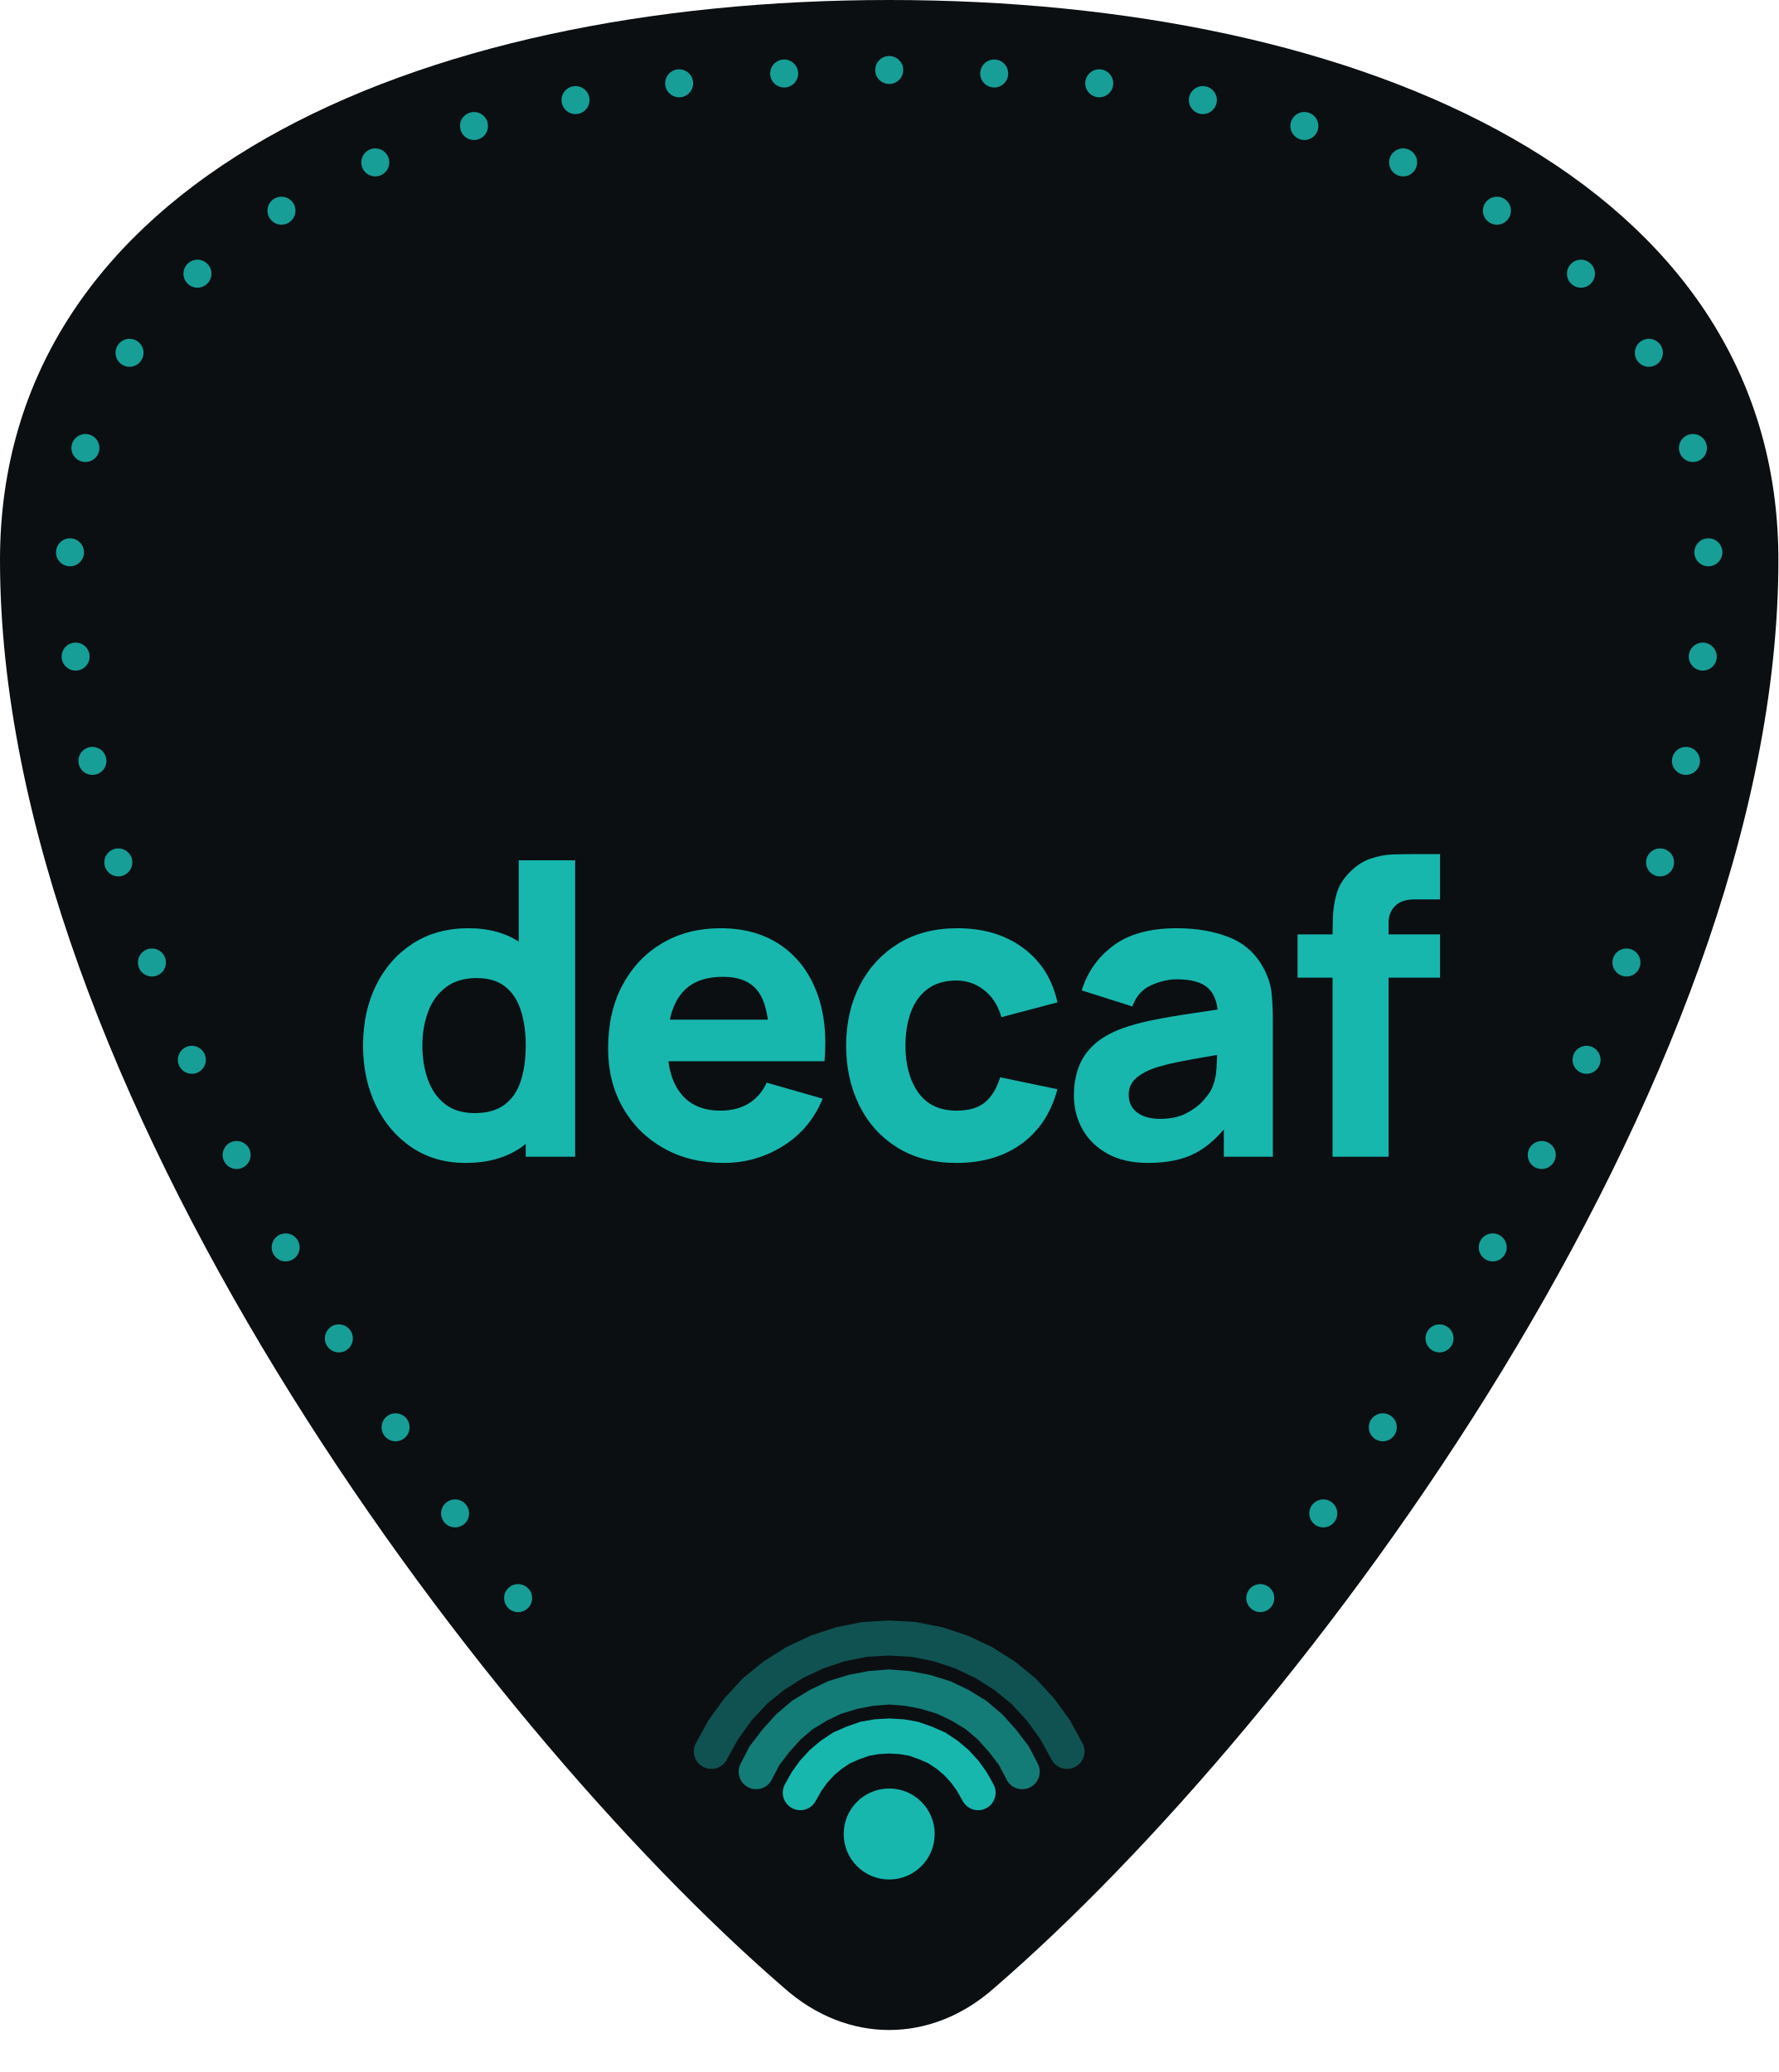
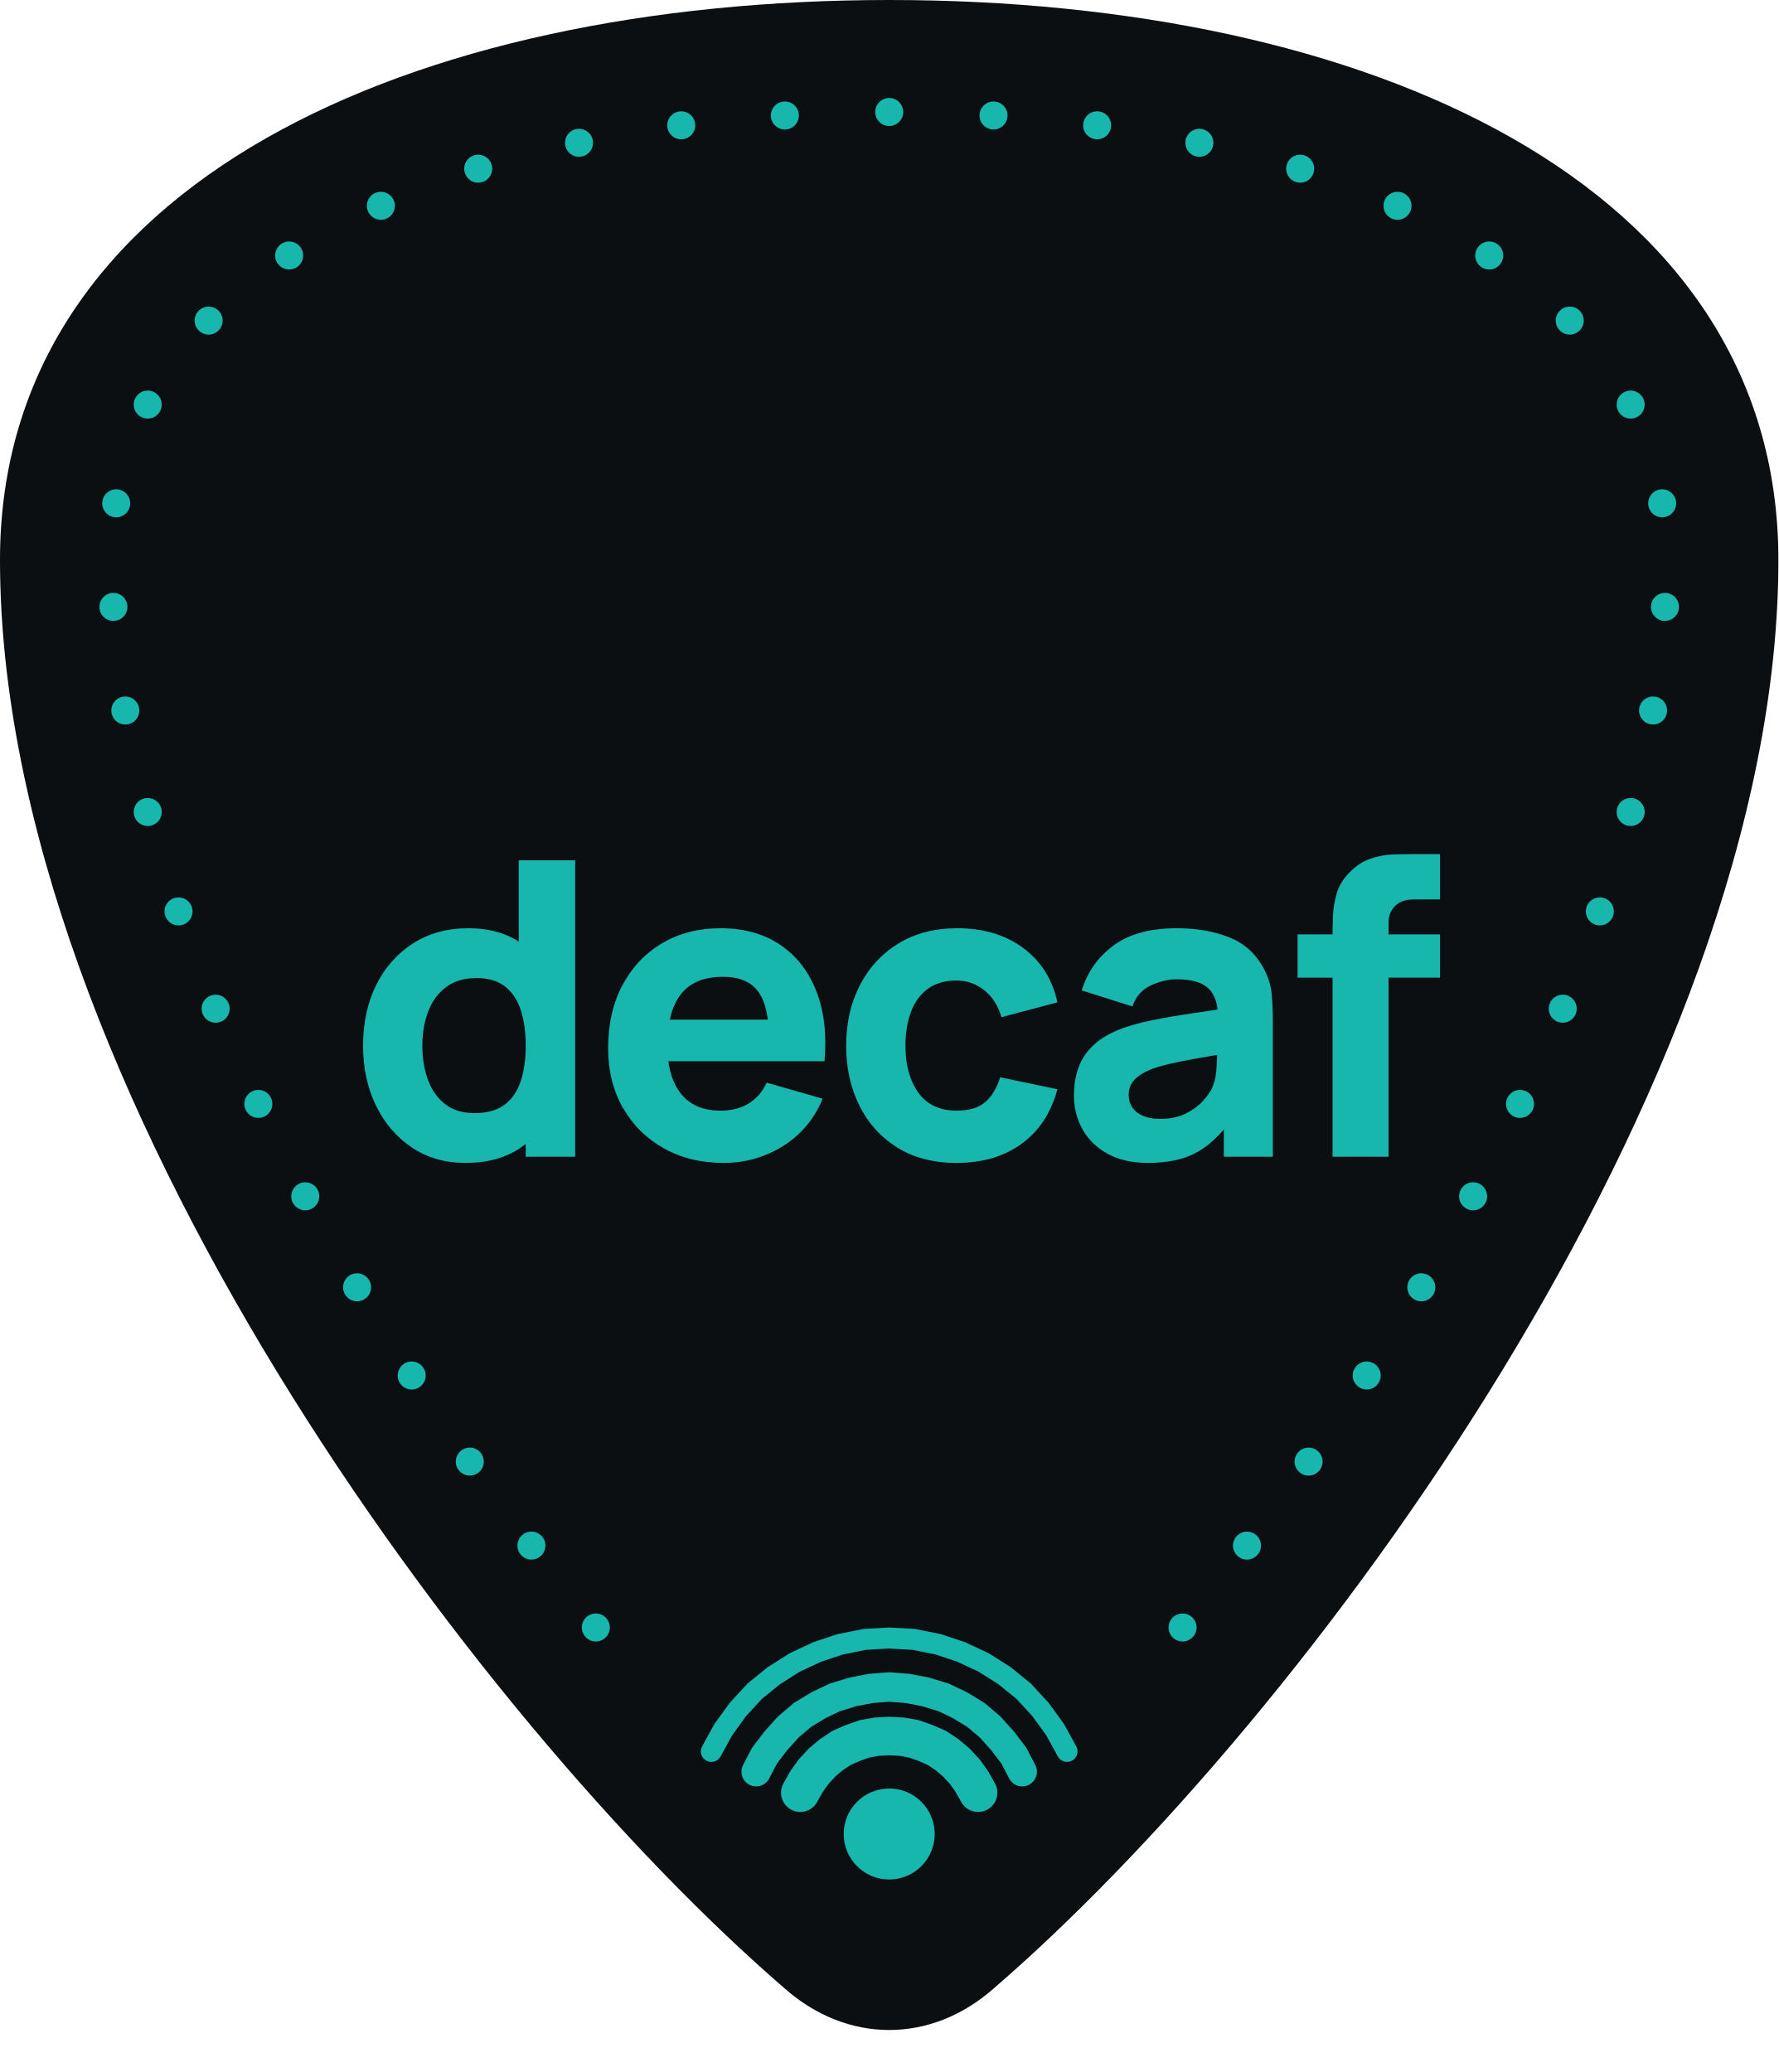
<svg xmlns="http://www.w3.org/2000/svg" viewBox="0 0 25.4 29.6" width="25.4mm" height="29.6mm">
  <defs>
    <clipPath id="pk">
      <path d="M 12.7 0.0 C 19.5 0.0 25.4 2.6 25.4 8.0 C 25.4 15.5 18.6 24.6 14.2 28.4 C 13.3 29.2 12.1 29.2 11.2 28.4 C 6.8 24.6 0.0 15.5 0.0 8.0 C 0.0 2.6 5.9 0.0 12.7 0.0 Z" />
    </clipPath>
  </defs>
  <path d="M 12.7 0.0 C 19.5 0.0 25.4 2.6 25.4 8.0 C 25.4 15.5 18.6 24.6 14.2 28.4 C 13.3 29.2 12.1 29.2 11.2 28.4 C 6.8 24.6 0.0 15.5 0.0 8.0 C 0.0 2.6 5.9 0.0 12.7 0.0 Z" fill="#0B0F12" />
  <g clip-path="url(#pk)">
-     <circle cx="12.70" cy="1.00" r="0.2" fill="#17B7AE" opacity="0.85" />
-     <circle cx="14.20" cy="1.05" r="0.2" fill="#17B7AE" opacity="0.85" />
-     <circle cx="15.70" cy="1.19" r="0.2" fill="#17B7AE" opacity="0.85" />
-     <circle cx="17.18" cy="1.43" r="0.2" fill="#17B7AE" opacity="0.85" />
-     <circle cx="18.63" cy="1.80" r="0.2" fill="#17B7AE" opacity="0.85" />
-     <circle cx="20.04" cy="2.32" r="0.2" fill="#17B7AE" opacity="0.85" />
-     <circle cx="21.38" cy="3.01" r="0.2" fill="#17B7AE" opacity="0.85" />
-     <circle cx="22.58" cy="3.91" r="0.2" fill="#17B7AE" opacity="0.85" />
-     <circle cx="23.55" cy="5.04" r="0.2" fill="#17B7AE" opacity="0.85" />
-     <circle cx="24.18" cy="6.40" r="0.2" fill="#17B7AE" opacity="0.85" />
-     <circle cx="24.40" cy="7.89" r="0.2" fill="#17B7AE" opacity="0.85" />
-     <circle cx="24.32" cy="9.38" r="0.2" fill="#17B7AE" opacity="0.85" />
-     <circle cx="24.08" cy="10.87" r="0.2" fill="#17B7AE" opacity="0.85" />
-     <circle cx="23.71" cy="12.32" r="0.2" fill="#17B7AE" opacity="0.85" />
-     <circle cx="23.23" cy="13.75" r="0.2" fill="#17B7AE" opacity="0.85" />
-     <circle cx="22.66" cy="15.14" r="0.2" fill="#17B7AE" opacity="0.85" />
-     <circle cx="22.02" cy="16.50" r="0.2" fill="#17B7AE" opacity="0.85" />
-     <circle cx="21.32" cy="17.82" r="0.2" fill="#17B7AE" opacity="0.85" />
-     <circle cx="20.56" cy="19.12" r="0.2" fill="#17B7AE" opacity="0.85" />
-     <circle cx="19.75" cy="20.39" r="0.2" fill="#17B7AE" opacity="0.85" />
-     <circle cx="18.90" cy="21.62" r="0.2" fill="#17B7AE" opacity="0.85" />
-     <circle cx="18.00" cy="22.83" r="0.2" fill="#17B7AE" opacity="0.85" />
-     <circle cx="7.40" cy="22.83" r="0.2" fill="#17B7AE" opacity="0.85" />
-     <circle cx="6.50" cy="21.62" r="0.2" fill="#17B7AE" opacity="0.85" />
-     <circle cx="5.65" cy="20.39" r="0.2" fill="#17B7AE" opacity="0.85" />
-     <circle cx="4.84" cy="19.12" r="0.2" fill="#17B7AE" opacity="0.85" />
-     <circle cx="4.08" cy="17.82" r="0.2" fill="#17B7AE" opacity="0.85" />
-     <circle cx="3.38" cy="16.50" r="0.2" fill="#17B7AE" opacity="0.85" />
-     <circle cx="2.74" cy="15.14" r="0.2" fill="#17B7AE" opacity="0.85" />
-     <circle cx="2.17" cy="13.75" r="0.2" fill="#17B7AE" opacity="0.85" />
-     <circle cx="1.69" cy="12.32" r="0.2" fill="#17B7AE" opacity="0.85" />
-     <circle cx="1.32" cy="10.87" r="0.2" fill="#17B7AE" opacity="0.85" />
-     <circle cx="1.08" cy="9.38" r="0.2" fill="#17B7AE" opacity="0.85" />
-     <circle cx="1.00" cy="7.89" r="0.2" fill="#17B7AE" opacity="0.85" />
-     <circle cx="1.22" cy="6.40" r="0.2" fill="#17B7AE" opacity="0.85" />
-     <circle cx="1.85" cy="5.04" r="0.2" fill="#17B7AE" opacity="0.85" />
-     <circle cx="2.82" cy="3.91" r="0.2" fill="#17B7AE" opacity="0.85" />
-     <circle cx="4.02" cy="3.01" r="0.2" fill="#17B7AE" opacity="0.85" />
-     <circle cx="5.36" cy="2.32" r="0.2" fill="#17B7AE" opacity="0.85" />
-     <circle cx="6.77" cy="1.80" r="0.2" fill="#17B7AE" opacity="0.85" />
-     <circle cx="8.22" cy="1.43" r="0.2" fill="#17B7AE" opacity="0.85" />
-     <circle cx="9.70" cy="1.19" r="0.2" fill="#17B7AE" opacity="0.85" />
-     <circle cx="11.20" cy="1.05" r="0.2" fill="#17B7AE" opacity="0.85" />
-     <path d="M11.43 25.61 L11.52 25.45 L11.62 25.31 L11.74 25.18 L11.87 25.07 L12.02 24.97 L12.18 24.90 L12.35 24.84 L12.52 24.81 L12.70 24.80 L12.88 24.81 L13.05 24.84 L13.22 24.90 L13.38 24.97 L13.53 25.07 L13.66 25.18 L13.78 25.31 L13.88 25.45 L13.97 25.61" fill="none" stroke="#17B7AE" stroke-width="0.5" stroke-linecap="round" opacity="1.0" />
-     <path d="M10.80 25.31 L10.92 25.08 L11.08 24.87 L11.26 24.67 L11.46 24.50 L11.69 24.36 L11.92 24.25 L12.18 24.17 L12.44 24.12 L12.70 24.10 L12.96 24.12 L13.22 24.17 L13.48 24.25 L13.71 24.36 L13.94 24.50 L14.14 24.67 L14.32 24.87 L14.48 25.08 L14.60 25.31" fill="none" stroke="#17B7AE" stroke-width="0.5" stroke-linecap="round" opacity="0.65" />
-     <path d="M10.16 25.02 L10.33 24.71 L10.54 24.42 L10.78 24.16 L11.05 23.94 L11.35 23.75 L11.67 23.60 L12.00 23.49 L12.35 23.42 L12.70 23.40 L13.05 23.42 L13.40 23.49 L13.73 23.60 L14.05 23.75 L14.35 23.94 L14.62 24.16 L14.86 24.42 L15.07 24.71 L15.24 25.02" fill="none" stroke="#17B7AE" stroke-width="0.5" stroke-linecap="round" opacity="0.4" />
+     <circle cx="12.70" cy="1.60" r="0.2" fill="#17B7AE" />
+     <circle cx="14.19" cy="1.65" r="0.2" fill="#17B7AE" />
+     <circle cx="15.67" cy="1.79" r="0.2" fill="#17B7AE" />
+     <circle cx="17.13" cy="2.04" r="0.2" fill="#17B7AE" />
+     <circle cx="18.57" cy="2.41" r="0.2" fill="#17B7AE" />
+     <circle cx="19.96" cy="2.94" r="0.2" fill="#17B7AE" />
+     <circle cx="21.27" cy="3.65" r="0.2" fill="#17B7AE" />
+     <circle cx="22.42" cy="4.58" r="0.2" fill="#17B7AE" />
+     <circle cx="23.29" cy="5.78" r="0.2" fill="#17B7AE" />
+     <circle cx="23.74" cy="7.19" r="0.2" fill="#17B7AE" />
+     <circle cx="23.78" cy="8.67" r="0.2" fill="#17B7AE" />
+     <circle cx="23.61" cy="10.15" r="0.2" fill="#17B7AE" />
+     <circle cx="23.29" cy="11.60" r="0.2" fill="#17B7AE" />
+     <circle cx="22.85" cy="13.02" r="0.2" fill="#17B7AE" />
+     <circle cx="22.32" cy="14.41" r="0.2" fill="#17B7AE" />
+     <circle cx="21.71" cy="15.77" r="0.2" fill="#17B7AE" />
+     <circle cx="21.04" cy="17.09" r="0.2" fill="#17B7AE" />
+     <circle cx="20.30" cy="18.39" r="0.2" fill="#17B7AE" />
+     <circle cx="19.52" cy="19.65" r="0.2" fill="#17B7AE" />
+     <circle cx="18.69" cy="20.88" r="0.2" fill="#17B7AE" />
+     <circle cx="17.81" cy="22.08" r="0.2" fill="#17B7AE" />
+     <circle cx="16.89" cy="23.25" r="0.2" fill="#17B7AE" />
+     <circle cx="8.51" cy="23.25" r="0.2" fill="#17B7AE" />
+     <circle cx="7.59" cy="22.08" r="0.2" fill="#17B7AE" />
+     <circle cx="6.71" cy="20.88" r="0.2" fill="#17B7AE" />
+     <circle cx="5.88" cy="19.65" r="0.2" fill="#17B7AE" />
+     <circle cx="5.10" cy="18.39" r="0.2" fill="#17B7AE" />
+     <circle cx="4.36" cy="17.09" r="0.2" fill="#17B7AE" />
+     <circle cx="3.69" cy="15.77" r="0.2" fill="#17B7AE" />
+     <circle cx="3.08" cy="14.41" r="0.2" fill="#17B7AE" />
+     <circle cx="2.55" cy="13.02" r="0.2" fill="#17B7AE" />
+     <circle cx="2.11" cy="11.60" r="0.2" fill="#17B7AE" />
+     <circle cx="1.79" cy="10.15" r="0.2" fill="#17B7AE" />
+     <circle cx="1.62" cy="8.67" r="0.2" fill="#17B7AE" />
+     <circle cx="1.66" cy="7.19" r="0.2" fill="#17B7AE" />
+     <circle cx="2.11" cy="5.78" r="0.2" fill="#17B7AE" />
+     <circle cx="2.98" cy="4.58" r="0.2" fill="#17B7AE" />
+     <circle cx="4.13" cy="3.65" r="0.2" fill="#17B7AE" />
+     <circle cx="5.44" cy="2.94" r="0.2" fill="#17B7AE" />
+     <circle cx="6.83" cy="2.41" r="0.2" fill="#17B7AE" />
+     <circle cx="8.27" cy="2.04" r="0.2" fill="#17B7AE" />
+     <circle cx="9.73" cy="1.79" r="0.2" fill="#17B7AE" />
+     <circle cx="11.21" cy="1.65" r="0.2" fill="#17B7AE" />
+     <path d="M11.43 25.61 L11.52 25.45 L11.62 25.31 L11.74 25.18 L11.87 25.07 L12.02 24.97 L12.18 24.90 L12.35 24.84 L12.52 24.81 L12.70 24.80 L12.88 24.81 L13.05 24.84 L13.22 24.90 L13.38 24.97 L13.53 25.07 L13.66 25.18 L13.78 25.31 L13.88 25.45 L13.97 25.61" fill="none" stroke="#17B7AE" stroke-width="0.55" stroke-linecap="round" />
+     <path d="M10.80 25.31 L10.92 25.08 L11.08 24.87 L11.26 24.67 L11.46 24.50 L11.69 24.36 L11.92 24.25 L12.18 24.17 L12.44 24.12 L12.70 24.10 L12.96 24.12 L13.22 24.17 L13.48 24.25 L13.71 24.36 L13.94 24.50 L14.14 24.67 L14.32 24.87 L14.48 25.08 L14.60 25.31" fill="none" stroke="#17B7AE" stroke-width="0.42" stroke-linecap="round" />
+     <path d="M10.16 25.02 L10.33 24.71 L10.54 24.42 L10.78 24.16 L11.05 23.94 L11.35 23.75 L11.67 23.60 L12.00 23.49 L12.35 23.42 L12.70 23.40 L13.05 23.42 L13.40 23.49 L13.73 23.60 L14.05 23.75 L14.35 23.94 L14.62 24.16 L14.86 24.42 L15.07 24.71 L15.24 25.02" fill="none" stroke="#17B7AE" stroke-width="0.3" stroke-linecap="round" />
    <circle cx="12.7" cy="26.2" r="0.65" fill="#17B7AE" />
    <path transform="translate(4.950 16.525) scale(0.002941 -0.002941)" d="M578 -30Q429 -30 317.0 45.0Q205 120 142.5 249.0Q80 378 80 540Q80 705 143.5 833.5Q207 962 322.0 1036.0Q437 1110 592 1110Q746 1110 851.0 1035.0Q956 960 1010.0 831.0Q1064 702 1064 540Q1064 378 1009.5 249.0Q955 120 847.0 45.0Q739 -30 578 -30ZM622 212Q713 212 767.5 253.0Q822 294 846.0 368.0Q870 442 870 540Q870 638 846.0 712.0Q822 786 769.5 827.0Q717 868 632 868Q541 868 482.5 823.5Q424 779 396.0 704.5Q368 630 368 540Q368 449 395.0 374.5Q422 300 478.0 256.0Q534 212 622 212ZM870 0V740H836V1440H1110V0Z" fill="#17B7AE" />
    <path transform="translate(8.450 16.525) scale(0.002941 -0.002941)" d="M642 -30Q476 -30 349.5 41.5Q223 113 151.5 238.5Q80 364 80 526Q80 703 150.0 834.0Q220 965 343.0 1037.5Q466 1110 626 1110Q796 1110 915.0 1030.0Q1034 950 1091.0 805.0Q1148 660 1131 464H862V564Q862 729 809.5 801.5Q757 874 638 874Q499 874 433.5 789.5Q368 705 368 540Q368 389 433.5 306.5Q499 224 626 224Q706 224 763.0 259.0Q820 294 850 360L1122 282Q1061 134 929.5 52.0Q798 -30 642 -30ZM284 464V666H1000V464Z" fill="#17B7AE" />
    <path transform="translate(11.850 16.525) scale(0.002941 -0.002941)" d="M616 -30Q448 -30 328.0 45.0Q208 120 144.0 249.0Q80 378 80 540Q80 704 146.5 833.0Q213 962 334.0 1036.0Q455 1110 620 1110Q811 1110 940.5 1013.5Q1070 917 1106 750L834 678Q810 762 750.5 809.0Q691 856 616 856Q530 856 475.0 814.5Q420 773 394.0 701.5Q368 630 368 540Q368 399 430.5 311.5Q493 224 616 224Q708 224 756.0 266.0Q804 308 828 386L1106 328Q1060 156 932.0 63.0Q804 -30 616 -30Z" fill="#17B7AE" />
    <path transform="translate(15.103 16.525) scale(0.002941 -0.002941)" d="M440 -30Q324 -30 243.5 14.5Q163 59 121.5 133.5Q80 208 80 298Q80 373 103.0 435.0Q126 497 177.5 544.5Q229 592 316 624Q376 646 459.0 663.0Q542 680 647.0 695.5Q752 711 878 730L780 676Q780 772 734.0 817.0Q688 862 580 862Q520 862 455.0 833.0Q390 804 364 730L118 808Q159 942 272.0 1026.0Q385 1110 580 1110Q723 1110 834.0 1066.0Q945 1022 1002 914Q1034 854 1040.0 794.0Q1046 734 1046 660V0H808V222L842 176Q763 67 671.5 18.5Q580 -30 440 -30ZM498 184Q573 184 624.5 210.5Q676 237 706.5 271.0Q737 305 748 328Q769 372 772.5 430.5Q776 489 776 528L856 508Q735 488 660.0 474.5Q585 461 539.0 450.0Q493 439 458 426Q418 410 393.5 391.5Q369 373 357.5 351.0Q346 329 346 302Q346 265 364.5 238.5Q383 212 417.0 198.0Q451 184 498 184Z" fill="#17B7AE" />
    <path transform="translate(18.356 16.525) scale(0.002941 -0.002941)" d="M230 0V1076Q230 1117 232.0 1169.0Q234 1221 248.5 1274.0Q263 1327 302 1370Q352 1426 410.5 1446.5Q469 1467 524.0 1468.5Q579 1470 618 1470H752V1250H628Q564 1250 533.0 1217.5Q502 1185 502 1140V0ZM60 870V1080H752V870Z" fill="#17B7AE" />
  </g>
</svg>
